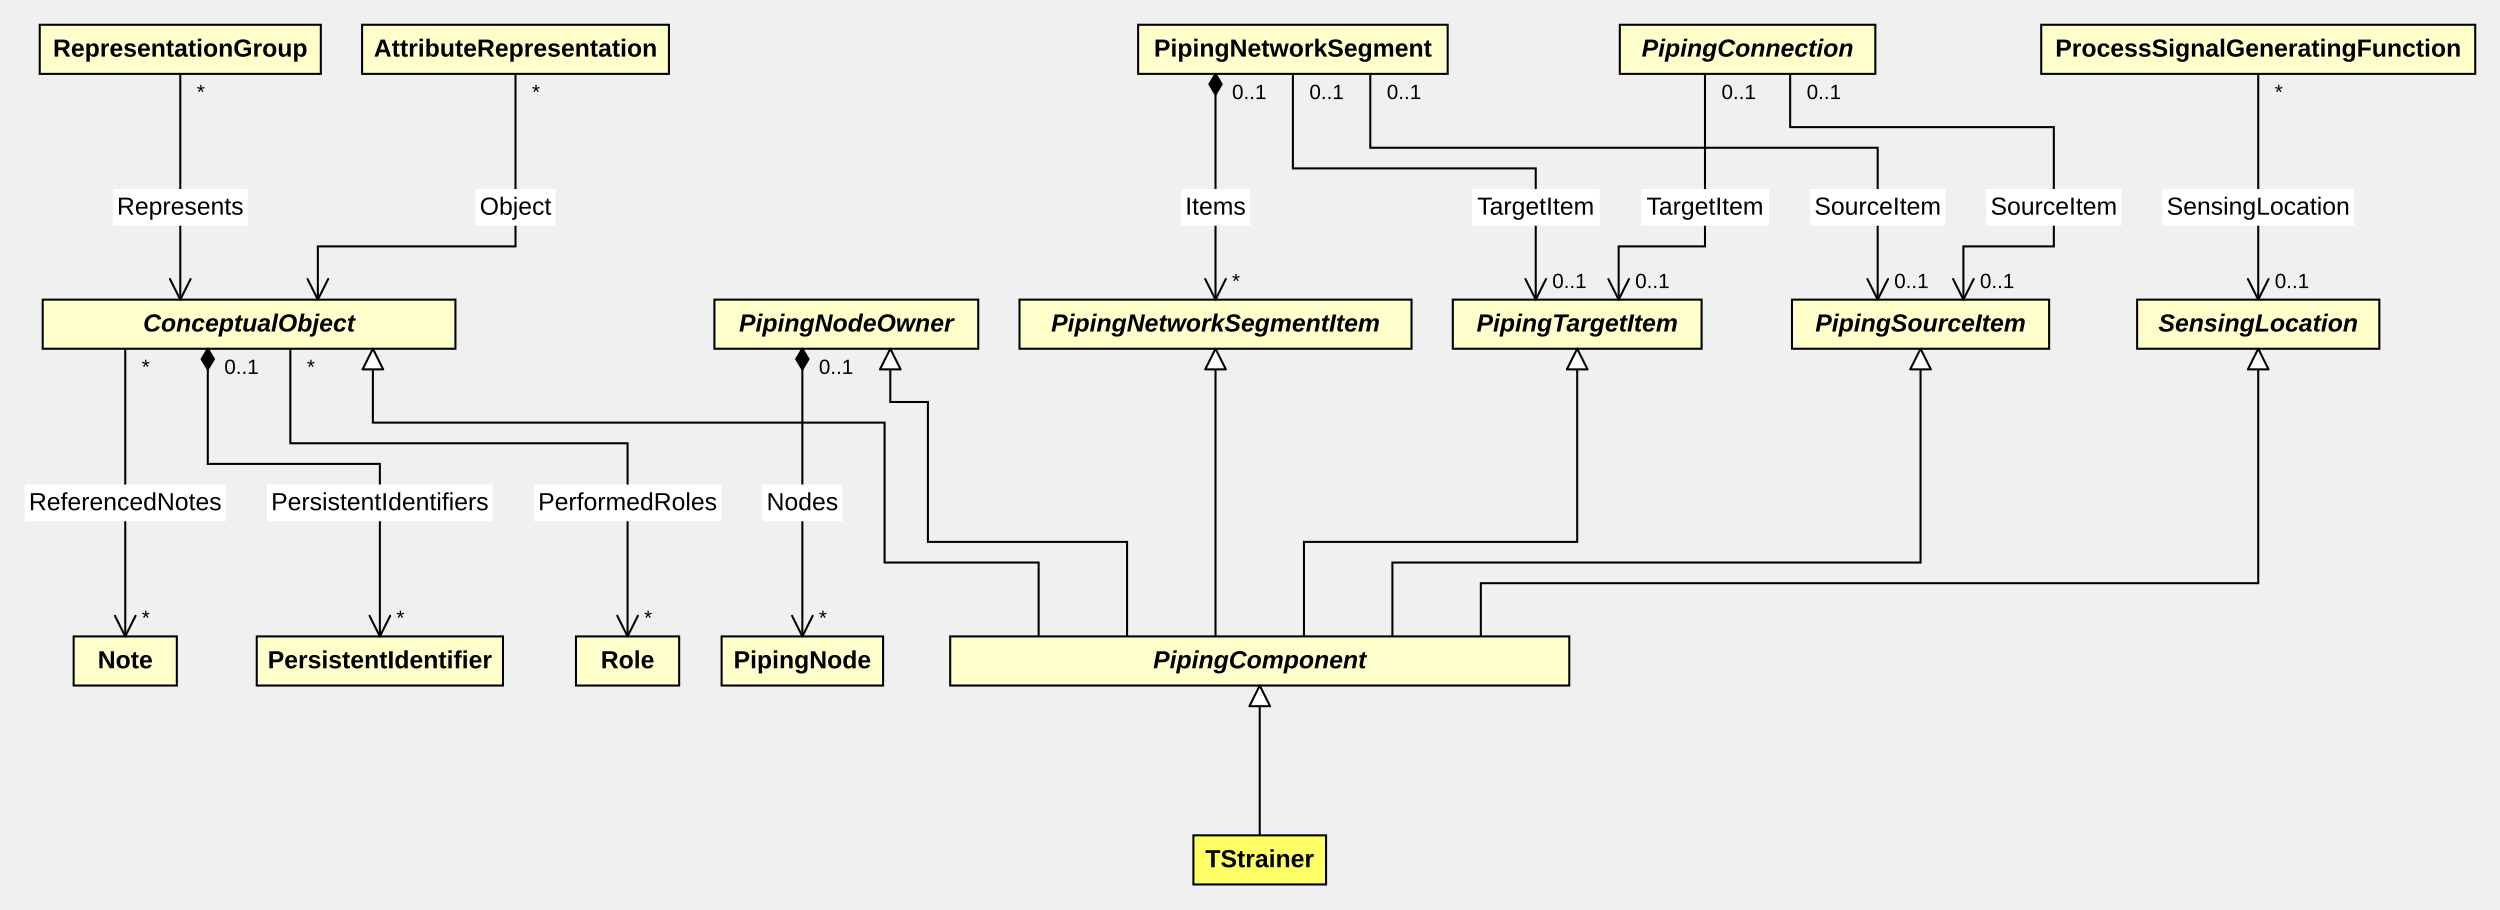
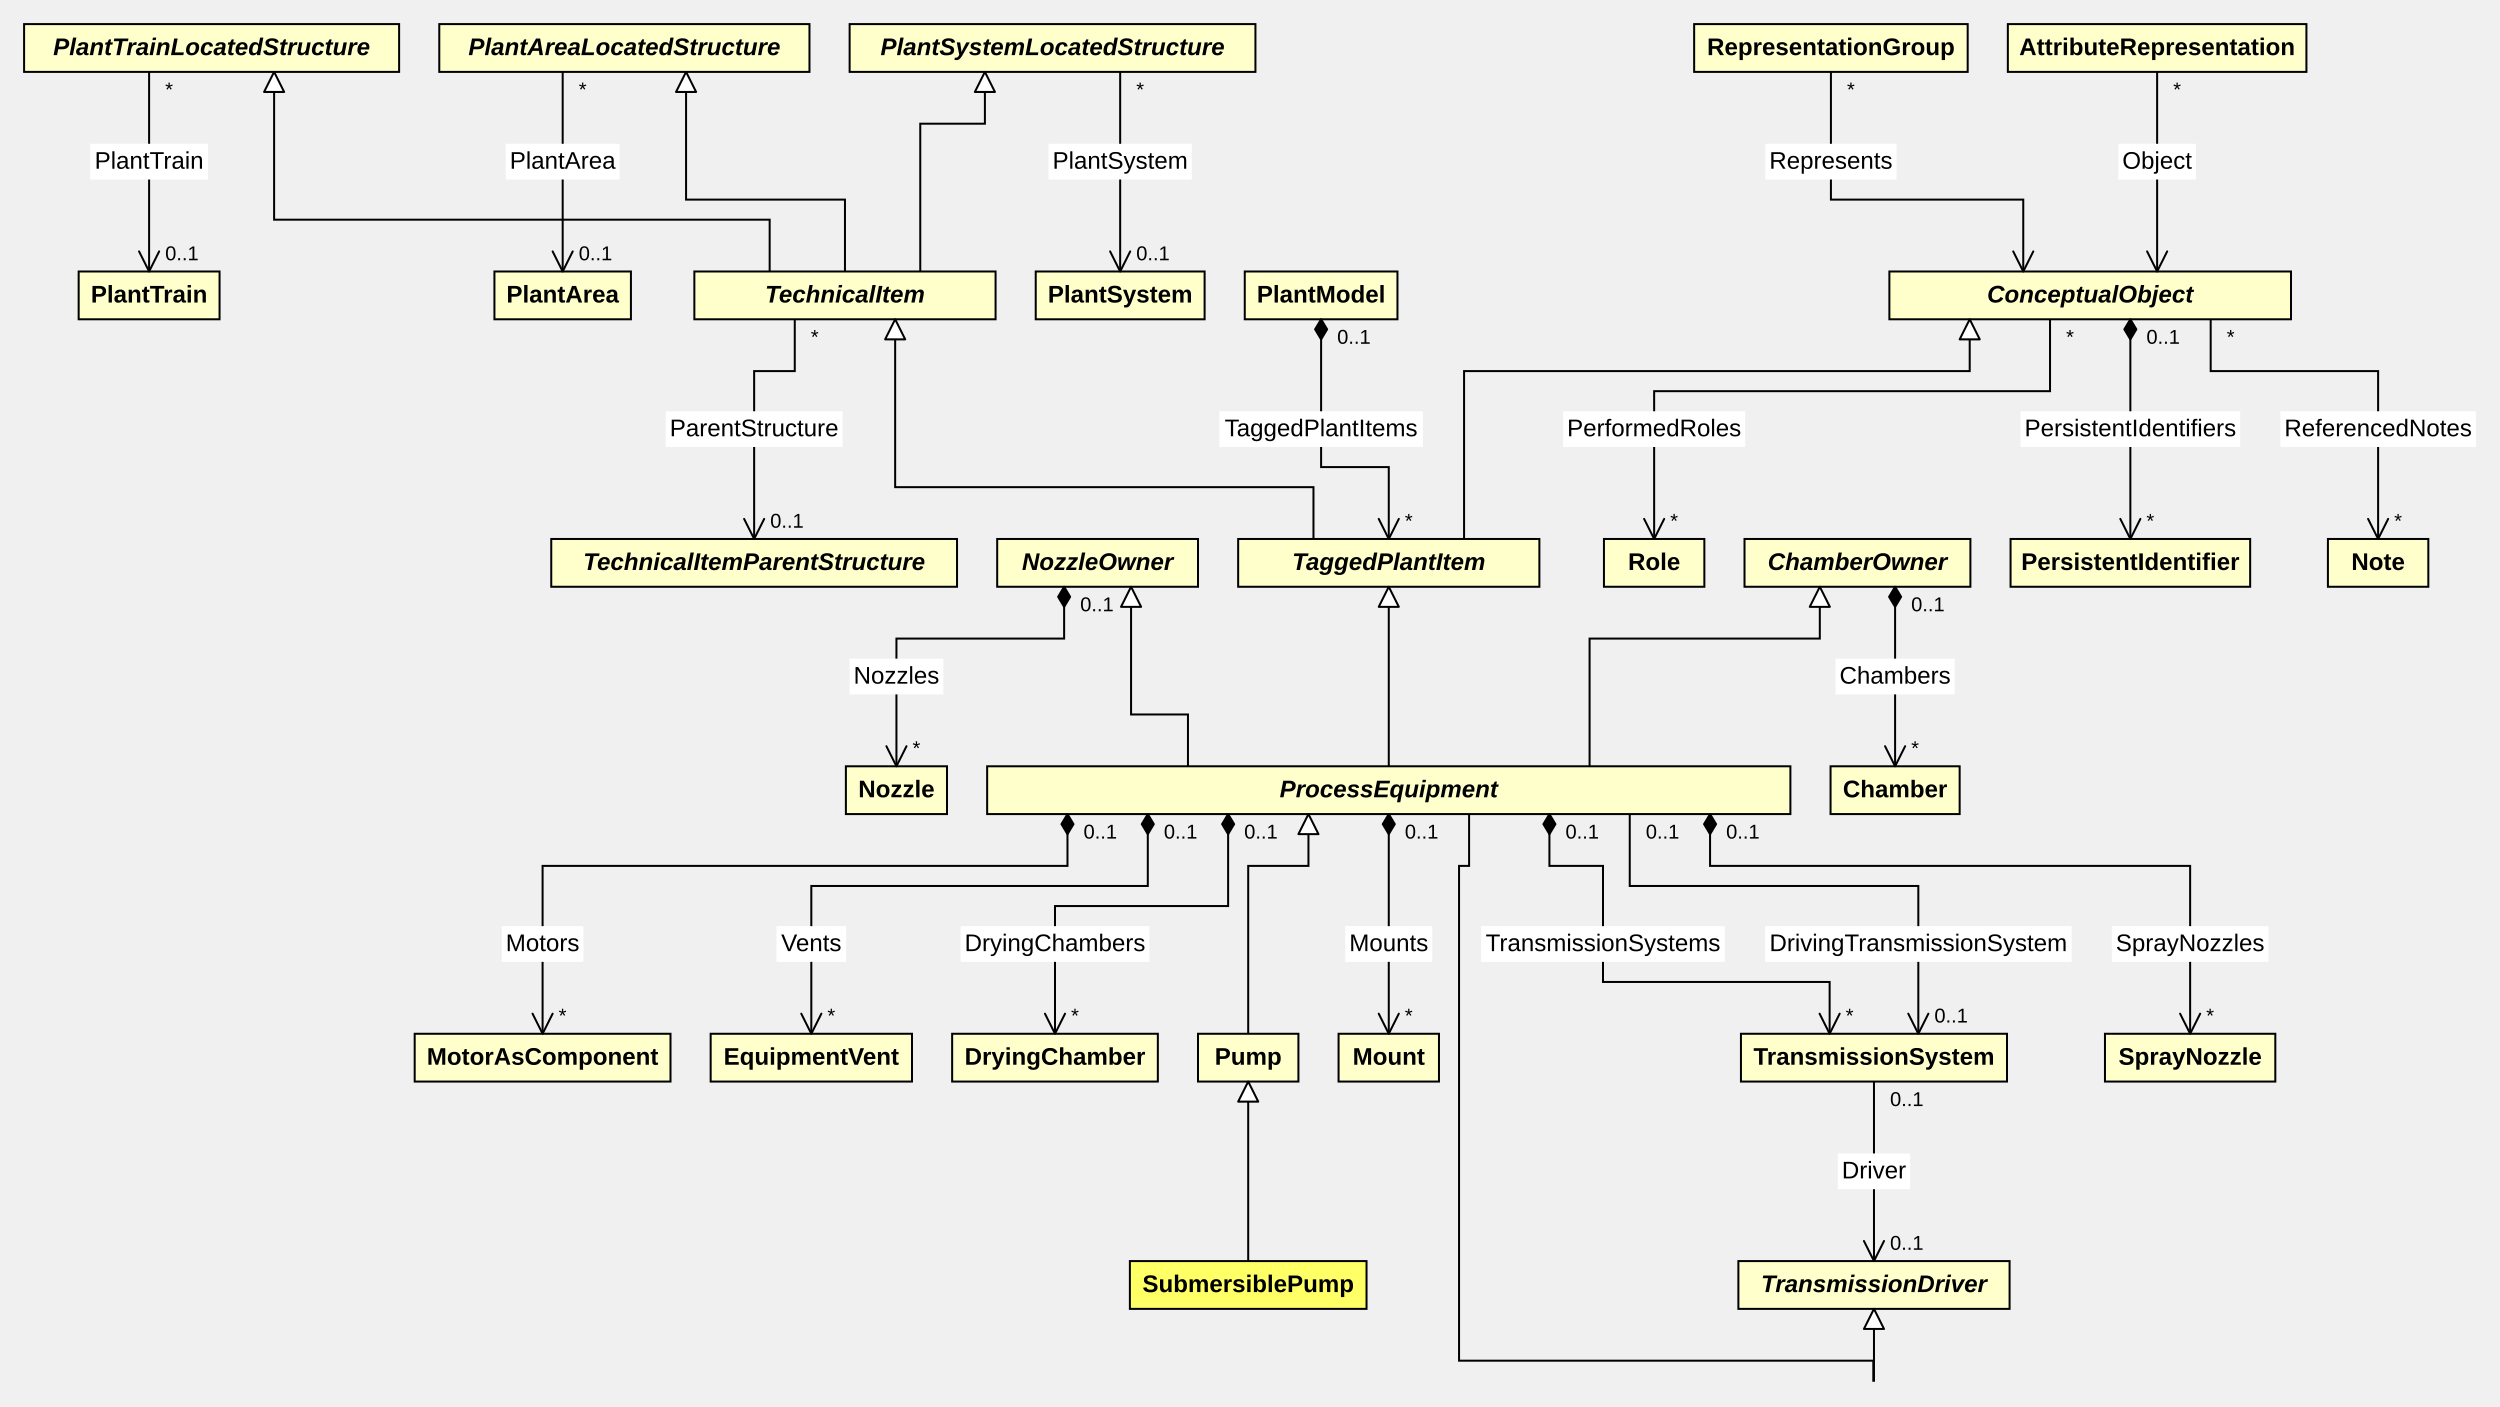
- <svg xmlns="http://www.w3.org/2000/svg" width="1211.469px" height="440.6px" viewBox="0.0 0.0 1211.469 440.6">
+ <svg xmlns="http://www.w3.org/2000/svg" width="1244.964px" height="700.6px" viewBox="0.0 0.0 1244.964 700.6">
  <style>
            .uml-foreground-stroke {
                stroke: black;
                stroke-width: 1px;
            }
            
            .uml-foreground-fill {
                fill: black;
            }
            
            .uml-background_color-type {
                fill: #ffffcc;
            }
            
            .uml-background_color-main_type {
                fill: #ffff66;
            }
            
            .uml-background_color-instance {
                fill: blue;
            }
            
            .uml-background_color-background {
                fill: white;
            }
            
            .uml-background_color-foreground {
                fill: black;
            }
            
            .uml-font-normal {
                font-family: Arial;
            }
            
            .uml-font-element {
                font-family: Arial;
            }
            
            .uml-fontsize-normal {
                font-size: 10px;
            }

            .uml-fontsize-large {
                font-size: 12px;
            }
            
            .uml-source_marker-closed_arrow {
                marker-start: url(#uml-marker-closed_arrow);
            }
            
            .uml-source_marker-open_arrow {
                marker-start: url(#uml-marker-open_arrow);
            }
            
            .uml-source_marker-filled_diamond {
                marker-start: url(#uml-marker-filled_diamond);
            }

            .uml-target_marker-closed_arrow {
                marker-end: url(#uml-marker-closed_arrow);
            }
            
            .uml-target_marker-open_arrow {
                marker-end: url(#uml-marker-open_arrow);
            }
            
            .uml-target_marker-filled_diamond {
                marker-end: url(#uml-marker-filled_diamond);
            }

            </style>
  <defs>
    <marker id="uml-marker-closed_arrow" viewBox="-2 -2 14 14" refX="10" refY="5.0" markerWidth="14" markerHeight="14" orient="auto-start-reverse">
      <path d="M 0 0 L 10 5.0 L 0 10 Z" stroke-linejoin="round" stroke-linecap="round" class="uml-foreground-stroke uml-background_color-background" />
    </marker>
    <marker id="uml-marker-open_arrow" viewBox="-2 -2 14 14" refX="10" refY="5.0" markerWidth="14" markerHeight="14" orient="auto-start-reverse">
      <path d="M 0 0 L 10 5.0 L 0 10" stroke-linejoin="round" stroke-linecap="round" fill="none" class="uml-foreground-stroke" />
    </marker>
    <marker id="uml-marker-filled_diamond" viewBox="-2 -2 14 14" refX="10" refY="5.0" markerWidth="14" markerHeight="14" orient="auto-start-reverse">
      <path d="M 0 5.0 L      5.0 2.0        10 5.0      5.0 8.0 Z       " stroke-linejoin="round" stroke-linecap="round" class="uml-foreground-stroke uml-background_color-foreground" />
    </marker>
  </defs>
-   <rect class="uml-background_color-type uml-foreground-stroke" x="20.693" y="145.2" width="200.0" height="23.8" />
-   <text x="120.693" text-anchor="middle" font-size="0px" y="160.64">
+   <rect class="uml-background_color-type uml-foreground-stroke" x="940.886" y="135.2" width="200.0" height="23.8" />
+   <text x="1040.886" text-anchor="middle" font-size="0px" y="150.64">
    <a href="../dexpi-models/Core/ConceptualObject.html">
      <tspan class="uml-foreground-fill uml-font-element uml-fontsize-large" font-weight="bold" font-style="italic">ConceptualObject</tspan>
    </a>
  </text>
-   <rect class="uml-background_color-type uml-foreground-stroke" x="1035.628" y="145.2" width="117.369" height="23.8" />
-   <text x="1094.312" text-anchor="middle" font-size="0px" y="160.64">
-     <a href="../dexpi-models/Plant/Instrumentation/SensingLocation.html">
-       <tspan class="uml-foreground-fill uml-font-element uml-fontsize-large" font-weight="bold" font-style="italic">SensingLocation</tspan>
-     </a>
-   </text>
-   <rect class="uml-background_color-type uml-foreground-stroke" x="460.452" y="308.4" width="300.0" height="23.8" />
-   <text x="610.452" text-anchor="middle" font-size="0px" y="323.84">
-     <a href="../dexpi-models/Plant/Piping/PipingComponent.html">
-       <tspan class="uml-foreground-fill uml-font-element uml-fontsize-large" font-weight="bold" font-style="italic">PipingComponent</tspan>
-     </a>
-   </text>
-   <rect class="uml-background_color-type uml-foreground-stroke" x="784.943" y="12.0" width="123.82" height="23.8" />
-   <text x="846.853" text-anchor="middle" font-size="0px" y="27.44">
-     <a href="../dexpi-models/Plant/Piping/PipingConnection.html">
-       <tspan class="uml-foreground-fill uml-font-element uml-fontsize-large" font-weight="bold" font-style="italic">PipingConnection</tspan>
-     </a>
-   </text>
-   <rect class="uml-background_color-type uml-foreground-stroke" x="494.039" y="145.2" width="189.969" height="23.8" />
-   <text x="589.024" text-anchor="middle" font-size="0px" y="160.64">
-     <a href="../dexpi-models/Plant/Piping/PipingNetworkSegmentItem.html">
-       <tspan class="uml-foreground-fill uml-font-element uml-fontsize-large" font-weight="bold" font-style="italic">PipingNetworkSegmentItem</tspan>
-     </a>
-   </text>
-   <rect class="uml-background_color-type uml-foreground-stroke" x="346.199" y="145.2" width="127.84" height="23.8" />
-   <text x="410.119" text-anchor="middle" font-size="0px" y="160.64">
-     <a href="../dexpi-models/Plant/Piping/PipingNodeOwner.html">
-       <tspan class="uml-foreground-fill uml-font-element uml-fontsize-large" font-weight="bold" font-style="italic">PipingNodeOwner</tspan>
-     </a>
-   </text>
-   <rect class="uml-background_color-type uml-foreground-stroke" x="868.37" y="145.2" width="124.607" height="23.8" />
-   <text x="930.674" text-anchor="middle" font-size="0px" y="160.64">
-     <a href="../dexpi-models/Plant/Piping/PipingSourceItem.html">
-       <tspan class="uml-foreground-fill uml-font-element uml-fontsize-large" font-weight="bold" font-style="italic">PipingSourceItem</tspan>
-     </a>
-   </text>
-   <rect class="uml-background_color-type uml-foreground-stroke" x="704.008" y="145.2" width="120.566" height="23.8" />
-   <text x="764.291" text-anchor="middle" font-size="0px" y="160.64">
-     <a href="../dexpi-models/Plant/Piping/PipingTargetItem.html">
-       <tspan class="uml-foreground-fill uml-font-element uml-fontsize-large" font-weight="bold" font-style="italic">PipingTargetItem</tspan>
-     </a>
-   </text>
-   <rect class="uml-background_color-type uml-foreground-stroke" x="175.466" y="12.0" width="148.684" height="23.8" />
-   <text x="249.808" text-anchor="middle" font-size="0px" y="27.44">
+   <rect class="uml-background_color-type uml-foreground-stroke" x="218.757" y="12.0" width="184.346" height="23.8" />
+   <text x="310.93" text-anchor="middle" font-size="0px" y="27.44">
+     <a href="../dexpi-models/Plant/PlantStructure/PlantAreaLocatedStructure.html">
+       <tspan class="uml-foreground-fill uml-font-element uml-fontsize-large" font-weight="bold" font-style="italic">PlantAreaLocatedStructure</tspan>
+     </a>
+   </text>
+   <rect class="uml-background_color-type uml-foreground-stroke" x="423.103" y="12.0" width="202.085" height="23.8" />
+   <text x="524.146" text-anchor="middle" font-size="0px" y="27.44">
+     <a href="../dexpi-models/Plant/PlantStructure/PlantSystemLocatedStructure.html">
+       <tspan class="uml-foreground-fill uml-font-element uml-fontsize-large" font-weight="bold" font-style="italic">PlantSystemLocatedStructure</tspan>
+     </a>
+   </text>
+   <rect class="uml-background_color-type uml-foreground-stroke" x="12.0" y="12.0" width="186.757" height="23.8" />
+   <text x="105.378" text-anchor="middle" font-size="0px" y="27.44">
+     <a href="../dexpi-models/Plant/PlantStructure/PlantTrainLocatedStructure.html">
+       <tspan class="uml-foreground-fill uml-font-element uml-fontsize-large" font-weight="bold" font-style="italic">PlantTrainLocatedStructure</tspan>
+     </a>
+   </text>
+   <rect class="uml-background_color-type uml-foreground-stroke" x="345.779" y="135.2" width="150.0" height="23.8" />
+   <text x="420.779" text-anchor="middle" font-size="0px" y="150.64">
+     <a href="../dexpi-models/Plant/PlantStructure/TechnicalItem.html">
+       <tspan class="uml-foreground-fill uml-font-element uml-fontsize-large" font-weight="bold" font-style="italic">TechnicalItem</tspan>
+     </a>
+   </text>
+   <rect class="uml-background_color-type uml-foreground-stroke" x="274.517" y="268.4" width="202.071" height="23.8" />
+   <text x="375.553" text-anchor="middle" font-size="0px" y="283.84">
+     <a href="../dexpi-models/Plant/PlantStructure/TechnicalItemParentStructure.html">
+       <tspan class="uml-foreground-fill uml-font-element uml-fontsize-large" font-weight="bold" font-style="italic">TechnicalItemParentStructure</tspan>
+     </a>
+   </text>
+   <rect class="uml-background_color-type uml-foreground-stroke" x="868.743" y="268.4" width="112.484" height="23.8" />
+   <text x="924.985" text-anchor="middle" font-size="0px" y="283.84">
+     <a href="../dexpi-models/Plant/ProcessEquipment/ChamberOwner.html">
+       <tspan class="uml-foreground-fill uml-font-element uml-fontsize-large" font-weight="bold" font-style="italic">ChamberOwner</tspan>
+     </a>
+   </text>
+   <rect class="uml-background_color-type uml-foreground-stroke" x="496.588" y="268.4" width="100.0" height="23.8" />
+   <text x="546.588" text-anchor="middle" font-size="0px" y="283.84">
+     <a href="../dexpi-models/Plant/ProcessEquipment/NozzleOwner.html">
+       <tspan class="uml-foreground-fill uml-font-element uml-fontsize-large" font-weight="bold" font-style="italic">NozzleOwner</tspan>
+     </a>
+   </text>
+   <rect class="uml-background_color-type uml-foreground-stroke" x="491.588" y="381.6" width="400.0" height="23.8" />
+   <text x="691.588" text-anchor="middle" font-size="0px" y="397.04">
+     <a href="../dexpi-models/Plant/ProcessEquipment/ProcessEquipment.html">
+       <tspan class="uml-foreground-fill uml-font-element uml-fontsize-large" font-weight="bold" font-style="italic">ProcessEquipment</tspan>
+     </a>
+   </text>
+   <rect class="uml-background_color-type uml-foreground-stroke" x="616.588" y="268.4" width="150.0" height="23.8" />
+   <text x="691.588" text-anchor="middle" font-size="0px" y="283.84">
+     <a href="../dexpi-models/Plant/ProcessEquipment/TaggedPlantItem.html">
+       <tspan class="uml-foreground-fill uml-font-element uml-fontsize-large" font-weight="bold" font-style="italic">TaggedPlantItem</tspan>
+     </a>
+   </text>
+   <rect class="uml-background_color-type uml-foreground-stroke" x="865.688" y="628" width="135.051" height="23.8" />
+   <text x="933.213" text-anchor="middle" font-size="0px" y="643.44">
+     <a href="../dexpi-models/Plant/ProcessEquipment/TransmissionDriver.html">
+       <tspan class="uml-foreground-fill uml-font-element uml-fontsize-large" font-weight="bold" font-style="italic">TransmissionDriver</tspan>
+     </a>
+   </text>
+   <rect class="uml-background_color-type uml-foreground-stroke" x="999.878" y="12.0" width="148.684" height="23.8" />
+   <text x="1074.22" text-anchor="middle" font-size="0px" y="27.44">
    <a href="../dexpi-models/Core/Diagram/AttributeRepresentation.html">
      <tspan class="uml-foreground-fill uml-font-element uml-fontsize-large" font-weight="bold">AttributeRepresentation</tspan>
    </a>
  </text>
-   <rect class="uml-background_color-type uml-foreground-stroke" x="19.254" y="12.0" width="136.212" height="23.8" />
-   <text x="87.36" text-anchor="middle" font-size="0px" y="27.44">
+   <rect class="uml-background_color-type uml-foreground-stroke" x="843.666" y="12.0" width="136.212" height="23.8" />
+   <text x="911.772" text-anchor="middle" font-size="0px" y="27.44">
    <a href="../dexpi-models/Core/Diagram/RepresentationGroup.html">
      <tspan class="uml-foreground-fill uml-font-element uml-fontsize-large" font-weight="bold">RepresentationGroup</tspan>
    </a>
  </text>
-   <rect class="uml-background_color-type uml-foreground-stroke" x="35.693" y="308.4" width="50.0" height="23.8" />
-   <text x="60.693" text-anchor="middle" font-size="0px" y="323.84">
+   <rect class="uml-background_color-type uml-foreground-stroke" x="1159.27" y="268.4" width="50.0" height="23.8" />
+   <text x="1184.27" text-anchor="middle" font-size="0px" y="283.84">
    <a href="../dexpi-models/Core/Note.html">
      <tspan class="uml-foreground-fill uml-font-element uml-fontsize-large" font-weight="bold">Note</tspan>
    </a>
  </text>
-   <rect class="uml-background_color-type uml-foreground-stroke" x="124.418" y="308.4" width="119.319" height="23.8" />
-   <text x="184.077" text-anchor="middle" font-size="0px" y="323.84">
+   <rect class="uml-background_color-type uml-foreground-stroke" x="1001.227" y="268.4" width="119.319" height="23.8" />
+   <text x="1060.886" text-anchor="middle" font-size="0px" y="283.84">
    <a href="../dexpi-models/Core/PersistentIdentifier.html">
      <tspan class="uml-foreground-fill uml-font-element uml-fontsize-large" font-weight="bold">PersistentIdentifier</tspan>
    </a>
  </text>
-   <rect class="uml-background_color-type uml-foreground-stroke" x="279.118" y="308.4" width="50.0" height="23.8" />
-   <text x="304.118" text-anchor="middle" font-size="0px" y="323.84">
+   <rect class="uml-background_color-type uml-foreground-stroke" x="798.743" y="268.4" width="50.0" height="23.8" />
+   <text x="823.743" text-anchor="middle" font-size="0px" y="283.84">
    <a href="../dexpi-models/Core/Role.html">
      <tspan class="uml-foreground-fill uml-font-element uml-fontsize-large" font-weight="bold">Role</tspan>
    </a>
  </text>
-   <rect class="uml-background_color-main_type uml-foreground-stroke" x="578.311" y="404.8" width="64.282" height="23.8" />
-   <text x="610.452" text-anchor="middle" font-size="0px" y="420.24">
-     <tspan class="uml-foreground-fill uml-font-element uml-fontsize-large" font-weight="bold">TStrainer</tspan>
-   </text>
-   <rect class="uml-background_color-type uml-foreground-stroke" x="989.155" y="12.0" width="210.314" height="23.8" />
-   <text x="1094.312" text-anchor="middle" font-size="0px" y="27.44">
-     <a href="../dexpi-models/Plant/Instrumentation/ProcessSignalGeneratingFunction.html">
-       <tspan class="uml-foreground-fill uml-font-element uml-fontsize-large" font-weight="bold">ProcessSignalGeneratingFunction</tspan>
-     </a>
-   </text>
-   <rect class="uml-background_color-type uml-foreground-stroke" x="551.524" y="12.0" width="150.0" height="23.8" />
-   <text x="626.524" text-anchor="middle" font-size="0px" y="27.44">
-     <a href="../dexpi-models/Plant/Piping/PipingNetworkSegment.html">
-       <tspan class="uml-foreground-fill uml-font-element uml-fontsize-large" font-weight="bold">PipingNetworkSegment</tspan>
-     </a>
-   </text>
-   <rect class="uml-background_color-type uml-foreground-stroke" x="349.688" y="308.4" width="78.249" height="23.8" />
-   <text x="388.813" text-anchor="middle" font-size="0px" y="323.84">
-     <a href="../dexpi-models/Plant/Piping/PipingNode.html">
-       <tspan class="uml-foreground-fill uml-font-element uml-fontsize-large" font-weight="bold">PipingNode</tspan>
-     </a>
-   </text>
-   <polyline class="uml-foreground-stroke uml-source_marker-closed_arrow" points="180.693,169.0 180.693,204.8 428.656,204.8 428.656,243.2 428.656,244.2 428.656,272.6 503.309,272.6 503.309,308.4" fill="none" />
-   <polyline class="uml-foreground-stroke uml-source_marker-closed_arrow" points="1094.312,169.0 1094.312,243.2 1094.312,244.2 1094.312,282.6 717.595,282.6 717.595,308.4" fill="none" />
-   <polyline class="uml-foreground-stroke uml-source_marker-closed_arrow" points="610.452,332.2 610.452,368 610.452,369 610.452,404.8" fill="none" />
-   <polyline class="uml-foreground-stroke uml-source_marker-closed_arrow" points="589.024,169.0 589.024,243.2 589.024,244.2 589.024,308.4" fill="none" />
-   <polyline class="uml-foreground-stroke uml-source_marker-closed_arrow" points="431.426,169.0 431.426,194.8 449.656,194.8 449.656,243.2 449.656,244.2 449.656,262.6 546.167,262.6 546.167,308.4" fill="none" />
-   <polyline class="uml-foreground-stroke uml-source_marker-closed_arrow" points="930.674,169.0 930.674,243.2 930.674,244.2 930.674,272.6 674.738,272.6 674.738,308.4" fill="none" />
-   <polyline class="uml-foreground-stroke uml-source_marker-closed_arrow" points="764.291,169.0 764.291,243.2 764.291,244.2 764.291,262.6 631.881,262.6 631.881,308.4" fill="none" />
-   <rect class="uml-background_color-background " x="258.768" y="234.8" width="90.701" height="17.8" />
-   <text x="304.118" text-anchor="middle" font-size="0px" y="247.24">
+   <rect class="uml-background_color-main_type uml-foreground-stroke" x="562.663" y="628" width="117.849" height="23.8" />
+   <text x="621.588" text-anchor="middle" font-size="0px" y="643.44">
+     <tspan class="uml-foreground-fill uml-font-element uml-fontsize-large" font-weight="bold">SubmersiblePump</tspan>
+   </text>
+   <rect class="uml-background_color-type uml-foreground-stroke" x="619.874" y="135.2" width="76.039" height="23.8" />
+   <text x="657.894" text-anchor="middle" font-size="0px" y="150.64">
+     <a href="../dexpi-models/Plant/PlantModel.html">
+       <tspan class="uml-foreground-fill uml-font-element uml-fontsize-large" font-weight="bold">PlantModel</tspan>
+     </a>
+   </text>
+   <rect class="uml-background_color-type uml-foreground-stroke" x="246.221" y="135.2" width="67.969" height="23.8" />
+   <text x="280.206" text-anchor="middle" font-size="0px" y="150.64">
+     <a href="../dexpi-models/Plant/PlantStructure/PlantArea.html">
+       <tspan class="uml-foreground-fill uml-font-element uml-fontsize-large" font-weight="bold">PlantArea</tspan>
+     </a>
+   </text>
+   <rect class="uml-background_color-type uml-foreground-stroke" x="515.779" y="135.2" width="84.095" height="23.8" />
+   <text x="557.827" text-anchor="middle" font-size="0px" y="150.64">
+     <a href="../dexpi-models/Plant/PlantStructure/PlantSystem.html">
+       <tspan class="uml-foreground-fill uml-font-element uml-fontsize-large" font-weight="bold">PlantSystem</tspan>
+     </a>
+   </text>
+   <rect class="uml-background_color-type uml-foreground-stroke" x="39.172" y="135.2" width="70.161" height="23.8" />
+   <text x="74.252" text-anchor="middle" font-size="0px" y="150.64">
+     <a href="../dexpi-models/Plant/PlantStructure/PlantTrain.html">
+       <tspan class="uml-foreground-fill uml-font-element uml-fontsize-large" font-weight="bold">PlantTrain</tspan>
+     </a>
+   </text>
+   <rect class="uml-background_color-type uml-foreground-stroke" x="911.588" y="381.6" width="64.289" height="23.8" />
+   <text x="943.732" text-anchor="middle" font-size="0px" y="397.04">
+     <a href="../dexpi-models/Plant/ProcessEquipment/Chamber.html">
+       <tspan class="uml-foreground-fill uml-font-element uml-fontsize-large" font-weight="bold">Chamber</tspan>
+     </a>
+   </text>
+   <rect class="uml-background_color-type uml-foreground-stroke" x="474.156" y="514.8" width="102.432" height="23.8" />
+   <text x="525.372" text-anchor="middle" font-size="0px" y="530.24">
+     <a href="../dexpi-models/Plant/ProcessEquipment/DryingChamber.html">
+       <tspan class="uml-foreground-fill uml-font-element uml-fontsize-large" font-weight="bold">DryingChamber</tspan>
+     </a>
+   </text>
+   <rect class="uml-background_color-type uml-foreground-stroke" x="353.896" y="514.8" width="100.26" height="23.8" />
+   <text x="404.026" text-anchor="middle" font-size="0px" y="530.24">
+     <a href="../dexpi-models/Plant/ProcessEquipment/EquipmentVent.html">
+       <tspan class="uml-foreground-fill uml-font-element uml-fontsize-large" font-weight="bold">EquipmentVent</tspan>
+     </a>
+   </text>
+   <rect class="uml-background_color-type uml-foreground-stroke" x="206.507" y="514.8" width="127.388" height="23.8" />
+   <text x="270.201" text-anchor="middle" font-size="0px" y="530.24">
+     <a href="../dexpi-models/Plant/ProcessEquipment/MotorAsComponent.html">
+       <tspan class="uml-foreground-fill uml-font-element uml-fontsize-large" font-weight="bold">MotorAsComponent</tspan>
+     </a>
+   </text>
+   <rect class="uml-background_color-type uml-foreground-stroke" x="666.588" y="514.8" width="50.0" height="23.8" />
+   <text x="691.588" text-anchor="middle" font-size="0px" y="530.24">
+     <a href="../dexpi-models/Plant/ProcessEquipment/Mount.html">
+       <tspan class="uml-foreground-fill uml-font-element uml-fontsize-large" font-weight="bold">Mount</tspan>
+     </a>
+   </text>
+   <rect class="uml-background_color-type uml-foreground-stroke" x="421.24" y="381.6" width="50.348" height="23.8" />
+   <text x="446.414" text-anchor="middle" font-size="0px" y="397.04">
+     <a href="../dexpi-models/Plant/ProcessEquipment/Nozzle.html">
+       <tspan class="uml-foreground-fill uml-font-element uml-fontsize-large" font-weight="bold">Nozzle</tspan>
+     </a>
+   </text>
+   <rect class="uml-background_color-type uml-foreground-stroke" x="596.588" y="514.8" width="50.0" height="23.8" />
+   <text x="621.588" text-anchor="middle" font-size="0px" y="530.24">
+     <a href="../dexpi-models/Plant/ProcessEquipment/Pump.html">
+       <tspan class="uml-foreground-fill uml-font-element uml-fontsize-large" font-weight="bold">Pump</tspan>
+     </a>
+   </text>
+   <rect class="uml-background_color-type uml-foreground-stroke" x="1048.243" y="514.8" width="84.83" height="23.8" />
+   <text x="1090.658" text-anchor="middle" font-size="0px" y="530.24">
+     <a href="../dexpi-models/Plant/ProcessEquipment/SprayNozzle.html">
+       <tspan class="uml-foreground-fill uml-font-element uml-fontsize-large" font-weight="bold">SprayNozzle</tspan>
+     </a>
+   </text>
+   <rect class="uml-background_color-type uml-foreground-stroke" x="866.966" y="514.8" width="132.493" height="23.8" />
+   <text x="933.213" text-anchor="middle" font-size="0px" y="530.24">
+     <a href="../dexpi-models/Plant/ProcessEquipment/TransmissionSystem.html">
+       <tspan class="uml-foreground-fill uml-font-element uml-fontsize-large" font-weight="bold">TransmissionSystem</tspan>
+     </a>
+   </text>
+   <polyline class="uml-foreground-stroke uml-source_marker-closed_arrow" points="980.886,159.0 980.886,184.8 729.088,184.8 729.088,213.2 729.088,214.2 729.088,268.4" fill="none" />
+   <polyline class="uml-foreground-stroke uml-source_marker-closed_arrow" points="341.654,35.8 341.654,80.0 341.654,81.0 341.654,99.4 420.779,99.4 420.779,135.2" fill="none" />
+   <polyline class="uml-foreground-stroke uml-source_marker-closed_arrow" points="490.465,35.8 490.465,61.6 458.279,61.6 458.279,80.0 458.279,81.0 458.279,135.2" fill="none" />
+   <polyline class="uml-foreground-stroke uml-source_marker-closed_arrow" points="136.505,35.8 136.505,80.0 136.505,81.0 136.505,109.4 383.279,109.4 383.279,135.2" fill="none" />
+   <polyline class="uml-foreground-stroke uml-source_marker-closed_arrow" points="445.779,159.0 445.779,213.2 445.779,214.2 445.779,242.6 654.088,242.6 654.088,268.4" fill="none" />
+   <polyline class="uml-foreground-stroke uml-source_marker-closed_arrow" points="906.238,292.2 906.238,318 791.588,318 791.588,336.4 791.588,337.4 791.588,381.6" fill="none" />
+   <polyline class="uml-foreground-stroke uml-source_marker-closed_arrow" points="563.255,292.2 563.255,336.4 563.255,337.4 563.255,355.8 591.588,355.8 591.588,381.6" fill="none" />
+   <polyline class="uml-foreground-stroke uml-source_marker-closed_arrow" points="651.588,405.4 651.588,431.2 621.588,431.2 621.588,469.6 621.588,470.6 621.588,514.8" fill="none" />
+   <polyline class="uml-foreground-stroke uml-source_marker-closed_arrow" points="691.588,292.2 691.588,336.4 691.588,337.4 691.588,381.6" fill="none" />
+   <polyline class="uml-foreground-stroke uml-source_marker-closed_arrow" points="933.213,651.8 933.213,687.6 932.879,687.6 932.879,677.6 726.588,677.6 726.588,431.2 731.588,431.2 731.588,405.4" fill="none" />
+   <polyline class="uml-foreground-stroke uml-source_marker-closed_arrow" points="621.588,538.6 621.588,582.8 621.588,583.8 621.588,628" fill="none" />
+   <rect class="uml-background_color-background " x="778.393" y="204.8" width="90.701" height="17.8" />
+   <text x="823.743" text-anchor="middle" font-size="0px" y="217.24">
    <a href="../dexpi-models/Core/ConceptualObject.html#sp:core.conceptualobject.performedroles">
      <tspan class="uml-foreground-fill uml-font-element uml-fontsize-large">PerformedRoles</tspan>
    </a>
  </text>
-   <polyline class="uml-foreground-stroke" points="140.693,169.0 140.693,214.8 304.118,214.8 304.118,234.8" fill="none" />
-   <polyline class="uml-foreground-stroke uml-target_marker-open_arrow" points="304.118,252.6 304.118,308.4" fill="none" />
-   <text x="148.693" font-size="0px" y="181.2">
-     <tspan class="uml-foreground-fill uml-font-normal uml-fontsize-normal">*</tspan>
-   </text>
-   <text x="312.118" font-size="0px" y="302.8">
-     <tspan class="uml-foreground-fill uml-font-normal uml-fontsize-normal">*</tspan>
-   </text>
-   <rect class="uml-background_color-background " x="129.387" y="234.8" width="109.381" height="17.8" />
-   <text x="184.077" text-anchor="middle" font-size="0px" y="247.24">
+   <polyline class="uml-foreground-stroke" points="1020.886,159.0 1020.886,194.8 823.743,194.8 823.743,204.8" fill="none" />
+   <polyline class="uml-foreground-stroke uml-target_marker-open_arrow" points="823.743,222.6 823.743,268.4" fill="none" />
+   <text x="1028.886" font-size="0px" y="171.2">
+     <tspan class="uml-foreground-fill uml-font-normal uml-fontsize-normal">*</tspan>
+   </text>
+   <text x="831.743" font-size="0px" y="262.8">
+     <tspan class="uml-foreground-fill uml-font-normal uml-fontsize-normal">*</tspan>
+   </text>
+   <rect class="uml-background_color-background " x="1006.196" y="204.8" width="109.381" height="17.8" />
+   <text x="1060.886" text-anchor="middle" font-size="0px" y="217.24">
    <a href="../dexpi-models/Core/ConceptualObject.html#sp:core.conceptualobject.persistentidentifiers">
      <tspan class="uml-foreground-fill uml-font-element uml-fontsize-large">PersistentIdentifiers</tspan>
    </a>
  </text>
-   <polyline class="uml-foreground-stroke uml-source_marker-filled_diamond" points="100.693,169.0 100.693,224.8 184.077,224.8 184.077,234.8" fill="none" />
-   <polyline class="uml-foreground-stroke uml-target_marker-open_arrow" points="184.077,252.6 184.077,308.4" fill="none" />
-   <text x="108.693" font-size="0px" y="181.2">
-     <tspan class="uml-foreground-fill uml-font-normal uml-fontsize-normal">0..1</tspan>
-   </text>
-   <text x="192.077" font-size="0px" y="302.8">
-     <tspan class="uml-foreground-fill uml-font-normal uml-fontsize-normal">*</tspan>
-   </text>
-   <rect class="uml-background_color-background " x="12.0" y="234.8" width="97.387" height="17.8" />
-   <text x="60.693" text-anchor="middle" font-size="0px" y="247.24">
+   <polyline class="uml-foreground-stroke uml-source_marker-filled_diamond" points="1060.886,159.0 1060.886,204.8" fill="none" />
+   <polyline class="uml-foreground-stroke uml-target_marker-open_arrow" points="1060.886,222.6 1060.886,268.4" fill="none" />
+   <text x="1068.886" font-size="0px" y="171.2">
+     <tspan class="uml-foreground-fill uml-font-normal uml-fontsize-normal">0..1</tspan>
+   </text>
+   <text x="1068.886" font-size="0px" y="262.8">
+     <tspan class="uml-foreground-fill uml-font-normal uml-fontsize-normal">*</tspan>
+   </text>
+   <rect class="uml-background_color-background " x="1135.577" y="204.8" width="97.387" height="17.8" />
+   <text x="1184.27" text-anchor="middle" font-size="0px" y="217.24">
    <a href="../dexpi-models/Core/ConceptualObject.html#sp:core.conceptualobject.referencednotes">
      <tspan class="uml-foreground-fill uml-font-element uml-fontsize-large">ReferencedNotes</tspan>
    </a>
  </text>
-   <polyline class="uml-foreground-stroke" points="60.693,169.0 60.693,234.8" fill="none" />
-   <polyline class="uml-foreground-stroke uml-target_marker-open_arrow" points="60.693,252.6 60.693,308.4" fill="none" />
-   <text x="68.693" font-size="0px" y="181.2">
-     <tspan class="uml-foreground-fill uml-font-normal uml-fontsize-normal">*</tspan>
-   </text>
-   <text x="68.693" font-size="0px" y="302.8">
-     <tspan class="uml-foreground-fill uml-font-normal uml-fontsize-normal">*</tspan>
-   </text>
-   <rect class="uml-background_color-background " x="230.467" y="91.6" width="38.682" height="17.8" />
-   <text x="249.808" text-anchor="middle" font-size="0px" y="104.04">
+   <polyline class="uml-foreground-stroke" points="1100.886,159.0 1100.886,184.8 1184.27,184.8 1184.27,204.8" fill="none" />
+   <polyline class="uml-foreground-stroke uml-target_marker-open_arrow" points="1184.27,222.6 1184.27,268.4" fill="none" />
+   <text x="1108.886" font-size="0px" y="171.2">
+     <tspan class="uml-foreground-fill uml-font-normal uml-fontsize-normal">*</tspan>
+   </text>
+   <text x="1192.27" font-size="0px" y="262.8">
+     <tspan class="uml-foreground-fill uml-font-normal uml-fontsize-normal">*</tspan>
+   </text>
+   <rect class="uml-background_color-background " x="1054.879" y="71.6" width="38.682" height="17.8" />
+   <text x="1074.22" text-anchor="middle" font-size="0px" y="84.04">
    <a href="../dexpi-models/Core/Diagram/AttributeRepresentation.html#sp:core.diagram.attributerepresentation.object">
      <tspan class="uml-foreground-fill uml-font-element uml-fontsize-large">Object</tspan>
    </a>
  </text>
-   <polyline class="uml-foreground-stroke" points="249.808,35.8 249.808,91.6" fill="none" />
-   <polyline class="uml-foreground-stroke uml-target_marker-open_arrow" points="249.808,109.4 249.808,119.4 154.027,119.4 154.027,145.2" fill="none" />
-   <text x="257.808" font-size="0px" y="48.0">
-     <tspan class="uml-foreground-fill uml-font-normal uml-fontsize-normal">*</tspan>
-   </text>
-   <rect class="uml-background_color-background " x="54.677" y="91.6" width="65.365" height="17.8" />
-   <text x="87.36" text-anchor="middle" font-size="0px" y="104.04">
+   <polyline class="uml-foreground-stroke" points="1074.22,35.8 1074.22,71.6" fill="none" />
+   <polyline class="uml-foreground-stroke uml-target_marker-open_arrow" points="1074.22,89.4 1074.22,135.2" fill="none" />
+   <text x="1082.22" font-size="0px" y="48.0">
+     <tspan class="uml-foreground-fill uml-font-normal uml-fontsize-normal">*</tspan>
+   </text>
+   <rect class="uml-background_color-background " x="879.089" y="71.6" width="65.365" height="17.8" />
+   <text x="911.772" text-anchor="middle" font-size="0px" y="84.04">
    <a href="../dexpi-models/Core/Diagram/RepresentationGroup.html#sp:core.diagram.representationgroup.represents">
      <tspan class="uml-foreground-fill uml-font-element uml-fontsize-large">Represents</tspan>
    </a>
  </text>
-   <polyline class="uml-foreground-stroke" points="87.36,35.8 87.36,91.6" fill="none" />
-   <polyline class="uml-foreground-stroke uml-target_marker-open_arrow" points="87.36,109.4 87.36,145.2" fill="none" />
-   <text x="95.36" font-size="0px" y="48.0">
-     <tspan class="uml-foreground-fill uml-font-normal uml-fontsize-normal">*</tspan>
-   </text>
-   <rect class="uml-background_color-background " x="1047.945" y="91.6" width="92.734" height="17.8" />
-   <text x="1094.312" text-anchor="middle" font-size="0px" y="104.04">
-     <a href="../dexpi-models/Plant/Instrumentation/ProcessSignalGeneratingFunction.html#sp:plant.instrumentation.processsignalgeneratingfunction.sensinglocation">
-       <tspan class="uml-foreground-fill uml-font-element uml-fontsize-large">SensingLocation</tspan>
-     </a>
-   </text>
-   <polyline class="uml-foreground-stroke" points="1094.312,35.8 1094.312,91.6" fill="none" />
-   <polyline class="uml-foreground-stroke uml-target_marker-open_arrow" points="1094.312,109.4 1094.312,145.2" fill="none" />
-   <text x="1102.312" font-size="0px" y="48.0">
-     <tspan class="uml-foreground-fill uml-font-normal uml-fontsize-normal">*</tspan>
-   </text>
-   <text x="1102.312" font-size="0px" y="139.6">
-     <tspan class="uml-foreground-fill uml-font-normal uml-fontsize-normal">0..1</tspan>
-   </text>
-   <rect class="uml-background_color-background " x="962.585" y="91.6" width="65.359" height="17.8" />
-   <text x="995.265" text-anchor="middle" font-size="0px" y="104.04">
-     <a href="../dexpi-models/Plant/Piping/PipingConnection.html#sp:plant.piping.pipingconnection.sourceitem">
-       <tspan class="uml-foreground-fill uml-font-element uml-fontsize-large">SourceItem</tspan>
-     </a>
-   </text>
-   <polyline class="uml-foreground-stroke" points="867.49,35.8 867.49,61.6 995.265,61.6 995.265,91.6" fill="none" />
-   <polyline class="uml-foreground-stroke uml-target_marker-open_arrow" points="995.265,109.4 995.265,119.4 951.441,119.4 951.441,145.2" fill="none" />
-   <text x="875.49" font-size="0px" y="48.0">
-     <tspan class="uml-foreground-fill uml-font-normal uml-fontsize-normal">0..1</tspan>
-   </text>
-   <text x="959.441" font-size="0px" y="139.6">
-     <tspan class="uml-foreground-fill uml-font-normal uml-fontsize-normal">0..1</tspan>
-   </text>
-   <rect class="uml-background_color-background " x="795.206" y="91.6" width="62.02" height="17.8" />
-   <text x="826.216" text-anchor="middle" font-size="0px" y="104.04">
-     <a href="../dexpi-models/Plant/Piping/PipingConnection.html#sp:plant.piping.pipingconnection.targetitem">
-       <tspan class="uml-foreground-fill uml-font-element uml-fontsize-large">TargetItem</tspan>
-     </a>
-   </text>
-   <polyline class="uml-foreground-stroke" points="826.216,35.8 826.216,91.6" fill="none" />
-   <polyline class="uml-foreground-stroke uml-target_marker-open_arrow" points="826.216,109.4 826.216,119.4 784.385,119.4 784.385,145.2" fill="none" />
-   <text x="834.216" font-size="0px" y="48.0">
-     <tspan class="uml-foreground-fill uml-font-normal uml-fontsize-normal">0..1</tspan>
-   </text>
-   <text x="792.385" font-size="0px" y="139.6">
-     <tspan class="uml-foreground-fill uml-font-normal uml-fontsize-normal">0..1</tspan>
-   </text>
-   <rect class="uml-background_color-background " x="572.355" y="91.6" width="33.338" height="17.8" />
-   <text x="589.024" text-anchor="middle" font-size="0px" y="104.04">
-     <a href="../dexpi-models/Plant/Piping/PipingNetworkSegment.html#sp:plant.piping.pipingnetworksegment.items">
-       <tspan class="uml-foreground-fill uml-font-element uml-fontsize-large">Items</tspan>
-     </a>
-   </text>
-   <polyline class="uml-foreground-stroke uml-source_marker-filled_diamond" points="589.024,35.8 589.024,91.6" fill="none" />
-   <polyline class="uml-foreground-stroke uml-target_marker-open_arrow" points="589.024,109.4 589.024,145.2" fill="none" />
-   <text x="597.024" font-size="0px" y="48.0">
-     <tspan class="uml-foreground-fill uml-font-normal uml-fontsize-normal">0..1</tspan>
-   </text>
-   <text x="597.024" font-size="0px" y="139.6">
-     <tspan class="uml-foreground-fill uml-font-normal uml-fontsize-normal">*</tspan>
-   </text>
-   <rect class="uml-background_color-background " x="877.226" y="91.6" width="65.359" height="17.8" />
-   <text x="909.906" text-anchor="middle" font-size="0px" y="104.04">
-     <a href="../dexpi-models/Plant/Piping/PipingNetworkSegment.html#sp:plant.piping.pipingnetworksegment.sourceitem">
-       <tspan class="uml-foreground-fill uml-font-element uml-fontsize-large">SourceItem</tspan>
-     </a>
-   </text>
-   <polyline class="uml-foreground-stroke" points="664.024,35.8 664.024,71.6 909.906,71.6 909.906,91.6" fill="none" />
-   <polyline class="uml-foreground-stroke uml-target_marker-open_arrow" points="909.906,109.4 909.906,145.2" fill="none" />
-   <text x="672.024" font-size="0px" y="48.0">
-     <tspan class="uml-foreground-fill uml-font-normal uml-fontsize-normal">0..1</tspan>
-   </text>
-   <text x="917.906" font-size="0px" y="139.6">
-     <tspan class="uml-foreground-fill uml-font-normal uml-fontsize-normal">0..1</tspan>
-   </text>
-   <rect class="uml-background_color-background " x="713.187" y="91.6" width="62.02" height="17.8" />
-   <text x="744.197" text-anchor="middle" font-size="0px" y="104.04">
-     <a href="../dexpi-models/Plant/Piping/PipingNetworkSegment.html#sp:plant.piping.pipingnetworksegment.targetitem">
-       <tspan class="uml-foreground-fill uml-font-element uml-fontsize-large">TargetItem</tspan>
-     </a>
-   </text>
-   <polyline class="uml-foreground-stroke" points="626.524,35.8 626.524,81.6 744.197,81.6 744.197,91.6" fill="none" />
-   <polyline class="uml-foreground-stroke uml-target_marker-open_arrow" points="744.197,109.4 744.197,145.2" fill="none" />
-   <text x="634.524" font-size="0px" y="48.0">
-     <tspan class="uml-foreground-fill uml-font-normal uml-fontsize-normal">0..1</tspan>
-   </text>
-   <text x="752.197" font-size="0px" y="139.6">
-     <tspan class="uml-foreground-fill uml-font-normal uml-fontsize-normal">0..1</tspan>
-   </text>
-   <rect class="uml-background_color-background " x="369.469" y="234.8" width="38.688" height="17.8" />
-   <text x="388.812" text-anchor="middle" font-size="0px" y="247.24">
-     <a href="../dexpi-models/Plant/Piping/PipingNodeOwner.html#sp:plant.piping.pipingnodeowner.nodes">
-       <tspan class="uml-foreground-fill uml-font-element uml-fontsize-large">Nodes</tspan>
-     </a>
-   </text>
-   <polyline class="uml-foreground-stroke uml-source_marker-filled_diamond" points="388.812,169.0 388.812,234.8" fill="none" />
-   <polyline class="uml-foreground-stroke uml-target_marker-open_arrow" points="388.812,252.6 388.813,308.4" fill="none" />
-   <text x="396.812" font-size="0px" y="181.2">
-     <tspan class="uml-foreground-fill uml-font-normal uml-fontsize-normal">0..1</tspan>
-   </text>
-   <text x="396.813" font-size="0px" y="302.8">
-     <tspan class="uml-foreground-fill uml-font-normal uml-fontsize-normal">*</tspan>
+   <polyline class="uml-foreground-stroke" points="911.772,35.8 911.772,71.6" fill="none" />
+   <polyline class="uml-foreground-stroke uml-target_marker-open_arrow" points="911.772,89.4 911.772,99.4 1007.553,99.4 1007.553,135.2" fill="none" />
+   <text x="919.772" font-size="0px" y="48.0">
+     <tspan class="uml-foreground-fill uml-font-normal uml-fontsize-normal">*</tspan>
+   </text>
+   <rect class="uml-background_color-background " x="607.199" y="204.8" width="101.389" height="17.8" />
+   <text x="657.894" text-anchor="middle" font-size="0px" y="217.24">
+     <a href="../dexpi-models/Plant/PlantModel.html#sp:plant.plantmodel.taggedplantitems">
+       <tspan class="uml-foreground-fill uml-font-element uml-fontsize-large">TaggedPlantItems</tspan>
+     </a>
+   </text>
+   <polyline class="uml-foreground-stroke uml-source_marker-filled_diamond" points="657.894,159.0 657.894,204.8" fill="none" />
+   <polyline class="uml-foreground-stroke uml-target_marker-open_arrow" points="657.894,222.6 657.894,232.6 691.588,232.6 691.588,268.4" fill="none" />
+   <text x="665.894" font-size="0px" y="171.2">
+     <tspan class="uml-foreground-fill uml-font-normal uml-fontsize-normal">0..1</tspan>
+   </text>
+   <text x="699.588" font-size="0px" y="262.8">
+     <tspan class="uml-foreground-fill uml-font-normal uml-fontsize-normal">*</tspan>
+   </text>
+   <rect class="uml-background_color-background " x="251.856" y="71.6" width="56.699" height="17.8" />
+   <text x="280.206" text-anchor="middle" font-size="0px" y="84.04">
+     <a href="../dexpi-models/Plant/PlantStructure/PlantAreaLocatedStructure.html#sp:plant.plantstructure.plantarealocatedstructure.plantarea">
+       <tspan class="uml-foreground-fill uml-font-element uml-fontsize-large">PlantArea</tspan>
+     </a>
+   </text>
+   <polyline class="uml-foreground-stroke" points="280.206,35.8 280.206,71.6" fill="none" />
+   <polyline class="uml-foreground-stroke uml-target_marker-open_arrow" points="280.206,89.4 280.206,135.2" fill="none" />
+   <text x="288.206" font-size="0px" y="48.0">
+     <tspan class="uml-foreground-fill uml-font-normal uml-fontsize-normal">*</tspan>
+   </text>
+   <text x="288.206" font-size="0px" y="129.6">
+     <tspan class="uml-foreground-fill uml-font-normal uml-fontsize-normal">0..1</tspan>
+   </text>
+   <rect class="uml-background_color-background " x="522.147" y="71.6" width="71.359" height="17.8" />
+   <text x="557.827" text-anchor="middle" font-size="0px" y="84.04">
+     <a href="../dexpi-models/Plant/PlantStructure/PlantSystemLocatedStructure.html#sp:plant.plantstructure.plantsystemlocatedstructure.plantsystem">
+       <tspan class="uml-foreground-fill uml-font-element uml-fontsize-large">PlantSystem</tspan>
+     </a>
+   </text>
+   <polyline class="uml-foreground-stroke" points="557.827,35.8 557.827,71.6" fill="none" />
+   <polyline class="uml-foreground-stroke uml-target_marker-open_arrow" points="557.827,89.4 557.827,135.2" fill="none" />
+   <text x="565.827" font-size="0px" y="48.0">
+     <tspan class="uml-foreground-fill uml-font-normal uml-fontsize-normal">*</tspan>
+   </text>
+   <text x="565.827" font-size="0px" y="129.6">
+     <tspan class="uml-foreground-fill uml-font-normal uml-fontsize-normal">0..1</tspan>
+   </text>
+   <rect class="uml-background_color-background " x="44.907" y="71.6" width="58.691" height="17.8" />
+   <text x="74.252" text-anchor="middle" font-size="0px" y="84.04">
+     <a href="../dexpi-models/Plant/PlantStructure/PlantTrainLocatedStructure.html#sp:plant.plantstructure.planttrainlocatedstructure.planttrain">
+       <tspan class="uml-foreground-fill uml-font-element uml-fontsize-large">PlantTrain</tspan>
+     </a>
+   </text>
+   <polyline class="uml-foreground-stroke" points="74.252,35.8 74.252,71.6" fill="none" />
+   <polyline class="uml-foreground-stroke uml-target_marker-open_arrow" points="74.252,89.4 74.252,135.2" fill="none" />
+   <text x="82.252" font-size="0px" y="48.0">
+     <tspan class="uml-foreground-fill uml-font-normal uml-fontsize-normal">*</tspan>
+   </text>
+   <text x="82.252" font-size="0px" y="129.6">
+     <tspan class="uml-foreground-fill uml-font-normal uml-fontsize-normal">0..1</tspan>
+   </text>
+   <rect class="uml-background_color-background " x="331.532" y="204.8" width="88.041" height="17.8" />
+   <text x="375.553" text-anchor="middle" font-size="0px" y="217.24">
+     <a href="../dexpi-models/Plant/PlantStructure/TechnicalItem.html#sp:plant.plantstructure.technicalitem.parentstructure">
+       <tspan class="uml-foreground-fill uml-font-element uml-fontsize-large">ParentStructure</tspan>
+     </a>
+   </text>
+   <polyline class="uml-foreground-stroke" points="395.779,159.0 395.779,184.8 375.553,184.8 375.553,204.8" fill="none" />
+   <polyline class="uml-foreground-stroke uml-target_marker-open_arrow" points="375.553,222.6 375.553,268.4" fill="none" />
+   <text x="403.779" font-size="0px" y="171.2">
+     <tspan class="uml-foreground-fill uml-font-normal uml-fontsize-normal">*</tspan>
+   </text>
+   <text x="383.553" font-size="0px" y="262.8">
+     <tspan class="uml-foreground-fill uml-font-normal uml-fontsize-normal">0..1</tspan>
+   </text>
+   <rect class="uml-background_color-background " x="914.056" y="328" width="59.354" height="17.8" />
+   <text x="943.732" text-anchor="middle" font-size="0px" y="340.44">
+     <a href="../dexpi-models/Plant/ProcessEquipment/ChamberOwner.html#sp:plant.processequipment.chamberowner.chambers">
+       <tspan class="uml-foreground-fill uml-font-element uml-fontsize-large">Chambers</tspan>
+     </a>
+   </text>
+   <polyline class="uml-foreground-stroke uml-source_marker-filled_diamond" points="943.732,292.2 943.732,328" fill="none" />
+   <polyline class="uml-foreground-stroke uml-target_marker-open_arrow" points="943.732,345.8 943.732,381.6" fill="none" />
+   <text x="951.732" font-size="0px" y="304.4">
+     <tspan class="uml-foreground-fill uml-font-normal uml-fontsize-normal">0..1</tspan>
+   </text>
+   <text x="951.732" font-size="0px" y="376">
+     <tspan class="uml-foreground-fill uml-font-normal uml-fontsize-normal">*</tspan>
+   </text>
+   <rect class="uml-background_color-background " x="423.074" y="328" width="46.68" height="17.8" />
+   <text x="446.414" text-anchor="middle" font-size="0px" y="340.44">
+     <a href="../dexpi-models/Plant/ProcessEquipment/NozzleOwner.html#sp:plant.processequipment.nozzleowner.nozzles">
+       <tspan class="uml-foreground-fill uml-font-element uml-fontsize-large">Nozzles</tspan>
+     </a>
+   </text>
+   <polyline class="uml-foreground-stroke uml-source_marker-filled_diamond" points="529.921,292.2 529.921,318 446.414,318 446.414,328" fill="none" />
+   <polyline class="uml-foreground-stroke uml-target_marker-open_arrow" points="446.414,345.8 446.414,381.6" fill="none" />
+   <text x="537.921" font-size="0px" y="304.4">
+     <tspan class="uml-foreground-fill uml-font-normal uml-fontsize-normal">0..1</tspan>
+   </text>
+   <text x="454.414" font-size="0px" y="376">
+     <tspan class="uml-foreground-fill uml-font-normal uml-fontsize-normal">*</tspan>
+   </text>
+   <rect class="uml-background_color-background " x="878.945" y="461.2" width="152.699" height="17.8" />
+   <text x="955.295" text-anchor="middle" font-size="0px" y="473.64">
+     <a href="../dexpi-models/Plant/ProcessEquipment/ProcessEquipment.html#sp:plant.processequipment.processequipment.drivingtransmissionsystem">
+       <tspan class="uml-foreground-fill uml-font-element uml-fontsize-large">DrivingTransmissionSystem</tspan>
+     </a>
+   </text>
+   <polyline class="uml-foreground-stroke" points="811.588,405.4 811.588,441.2 955.295,441.2 955.295,461.2" fill="none" />
+   <polyline class="uml-foreground-stroke uml-target_marker-open_arrow" points="955.295,479 955.295,514.8" fill="none" />
+   <text x="819.588" font-size="0px" y="417.6">
+     <tspan class="uml-foreground-fill uml-font-normal uml-fontsize-normal">0..1</tspan>
+   </text>
+   <text x="963.295" font-size="0px" y="509.2">
+     <tspan class="uml-foreground-fill uml-font-normal uml-fontsize-normal">0..1</tspan>
+   </text>
+   <rect class="uml-background_color-background " x="478.357" y="461.2" width="94.029" height="17.8" />
+   <text x="525.372" text-anchor="middle" font-size="0px" y="473.64">
+     <a href="../dexpi-models/Plant/ProcessEquipment/ProcessEquipment.html#sp:plant.processequipment.processequipment.dryingchambers">
+       <tspan class="uml-foreground-fill uml-font-element uml-fontsize-large">DryingChambers</tspan>
+     </a>
+   </text>
+   <polyline class="uml-foreground-stroke uml-source_marker-filled_diamond" points="611.588,405.4 611.588,451.2 525.372,451.2 525.372,461.2" fill="none" />
+   <polyline class="uml-foreground-stroke uml-target_marker-open_arrow" points="525.372,479 525.372,514.8" fill="none" />
+   <text x="619.588" font-size="0px" y="417.6">
+     <tspan class="uml-foreground-fill uml-font-normal uml-fontsize-normal">0..1</tspan>
+   </text>
+   <text x="533.372" font-size="0px" y="509.2">
+     <tspan class="uml-foreground-fill uml-font-normal uml-fontsize-normal">*</tspan>
+   </text>
+   <rect class="uml-background_color-background " x="249.864" y="461.2" width="40.674" height="17.8" />
+   <text x="270.201" text-anchor="middle" font-size="0px" y="473.64">
+     <a href="../dexpi-models/Plant/ProcessEquipment/ProcessEquipment.html#sp:plant.processequipment.processequipment.motors">
+       <tspan class="uml-foreground-fill uml-font-element uml-fontsize-large">Motors</tspan>
+     </a>
+   </text>
+   <polyline class="uml-foreground-stroke uml-source_marker-filled_diamond" points="531.588,405.4 531.588,431.2 270.201,431.2 270.201,461.2" fill="none" />
+   <polyline class="uml-foreground-stroke uml-target_marker-open_arrow" points="270.201,479 270.201,514.8" fill="none" />
+   <text x="539.588" font-size="0px" y="417.6">
+     <tspan class="uml-foreground-fill uml-font-normal uml-fontsize-normal">0..1</tspan>
+   </text>
+   <text x="278.201" font-size="0px" y="509.2">
+     <tspan class="uml-foreground-fill uml-font-normal uml-fontsize-normal">*</tspan>
+   </text>
+   <rect class="uml-background_color-background " x="669.912" y="461.2" width="43.352" height="17.8" />
+   <text x="691.588" text-anchor="middle" font-size="0px" y="473.64">
+     <a href="../dexpi-models/Plant/ProcessEquipment/ProcessEquipment.html#sp:plant.processequipment.processequipment.mounts">
+       <tspan class="uml-foreground-fill uml-font-element uml-fontsize-large">Mounts</tspan>
+     </a>
+   </text>
+   <polyline class="uml-foreground-stroke uml-source_marker-filled_diamond" points="691.588,405.4 691.588,461.2" fill="none" />
+   <polyline class="uml-foreground-stroke uml-target_marker-open_arrow" points="691.588,479 691.588,514.8" fill="none" />
+   <text x="699.588" font-size="0px" y="417.6">
+     <tspan class="uml-foreground-fill uml-font-normal uml-fontsize-normal">0..1</tspan>
+   </text>
+   <text x="699.588" font-size="0px" y="509.2">
+     <tspan class="uml-foreground-fill uml-font-normal uml-fontsize-normal">*</tspan>
+   </text>
+   <rect class="uml-background_color-background " x="1051.645" y="461.2" width="78.027" height="17.8" />
+   <text x="1090.658" text-anchor="middle" font-size="0px" y="473.64">
+     <a href="../dexpi-models/Plant/ProcessEquipment/ProcessEquipment.html#sp:plant.processequipment.processequipment.spraynozzles">
+       <tspan class="uml-foreground-fill uml-font-element uml-fontsize-large">SprayNozzles</tspan>
+     </a>
+   </text>
+   <polyline class="uml-foreground-stroke uml-source_marker-filled_diamond" points="851.588,405.4 851.588,431.2 1090.658,431.2 1090.658,461.2" fill="none" />
+   <polyline class="uml-foreground-stroke uml-target_marker-open_arrow" points="1090.658,479 1090.658,514.8" fill="none" />
+   <text x="859.588" font-size="0px" y="417.6">
+     <tspan class="uml-foreground-fill uml-font-normal uml-fontsize-normal">0..1</tspan>
+   </text>
+   <text x="1098.658" font-size="0px" y="509.2">
+     <tspan class="uml-foreground-fill uml-font-normal uml-fontsize-normal">*</tspan>
+   </text>
+   <rect class="uml-background_color-background " x="737.588" y="461.2" width="121.357" height="17.8" />
+   <text x="798.267" text-anchor="middle" font-size="0px" y="473.64">
+     <a href="../dexpi-models/Plant/ProcessEquipment/ProcessEquipment.html#sp:plant.processequipment.processequipment.transmissionsystems">
+       <tspan class="uml-foreground-fill uml-font-element uml-fontsize-large">TransmissionSystems</tspan>
+     </a>
+   </text>
+   <polyline class="uml-foreground-stroke uml-source_marker-filled_diamond" points="771.588,405.4 771.588,431.2 798.267,431.2 798.267,461.2" fill="none" />
+   <polyline class="uml-foreground-stroke uml-target_marker-open_arrow" points="798.267,479 798.267,489 911.131,489 911.131,514.8" fill="none" />
+   <text x="779.588" font-size="0px" y="417.6">
+     <tspan class="uml-foreground-fill uml-font-normal uml-fontsize-normal">0..1</tspan>
+   </text>
+   <text x="919.131" font-size="0px" y="509.2">
+     <tspan class="uml-foreground-fill uml-font-normal uml-fontsize-normal">*</tspan>
+   </text>
+   <rect class="uml-background_color-background " x="386.683" y="461.2" width="34.686" height="17.8" />
+   <text x="404.026" text-anchor="middle" font-size="0px" y="473.64">
+     <a href="../dexpi-models/Plant/ProcessEquipment/ProcessEquipment.html#sp:plant.processequipment.processequipment.vents">
+       <tspan class="uml-foreground-fill uml-font-element uml-fontsize-large">Vents</tspan>
+     </a>
+   </text>
+   <polyline class="uml-foreground-stroke uml-source_marker-filled_diamond" points="571.588,405.4 571.588,441.2 404.026,441.2 404.026,461.2" fill="none" />
+   <polyline class="uml-foreground-stroke uml-target_marker-open_arrow" points="404.026,479 404.026,514.8" fill="none" />
+   <text x="579.588" font-size="0px" y="417.6">
+     <tspan class="uml-foreground-fill uml-font-normal uml-fontsize-normal">0..1</tspan>
+   </text>
+   <text x="412.026" font-size="0px" y="509.2">
+     <tspan class="uml-foreground-fill uml-font-normal uml-fontsize-normal">*</tspan>
+   </text>
+   <rect class="uml-background_color-background " x="915.214" y="574.4" width="35.998" height="17.8" />
+   <text x="933.213" text-anchor="middle" font-size="0px" y="586.84">
+     <a href="../dexpi-models/Plant/ProcessEquipment/TransmissionSystem.html#sp:plant.processequipment.transmissionsystem.driver">
+       <tspan class="uml-foreground-fill uml-font-element uml-fontsize-large">Driver</tspan>
+     </a>
+   </text>
+   <polyline class="uml-foreground-stroke" points="933.213,538.6 933.213,574.4" fill="none" />
+   <polyline class="uml-foreground-stroke uml-target_marker-open_arrow" points="933.213,592.2 933.213,628" fill="none" />
+   <text x="941.213" font-size="0px" y="550.8">
+     <tspan class="uml-foreground-fill uml-font-normal uml-fontsize-normal">0..1</tspan>
+   </text>
+   <text x="941.213" font-size="0px" y="622.4">
+     <tspan class="uml-foreground-fill uml-font-normal uml-fontsize-normal">0..1</tspan>
  </text>
</svg>
